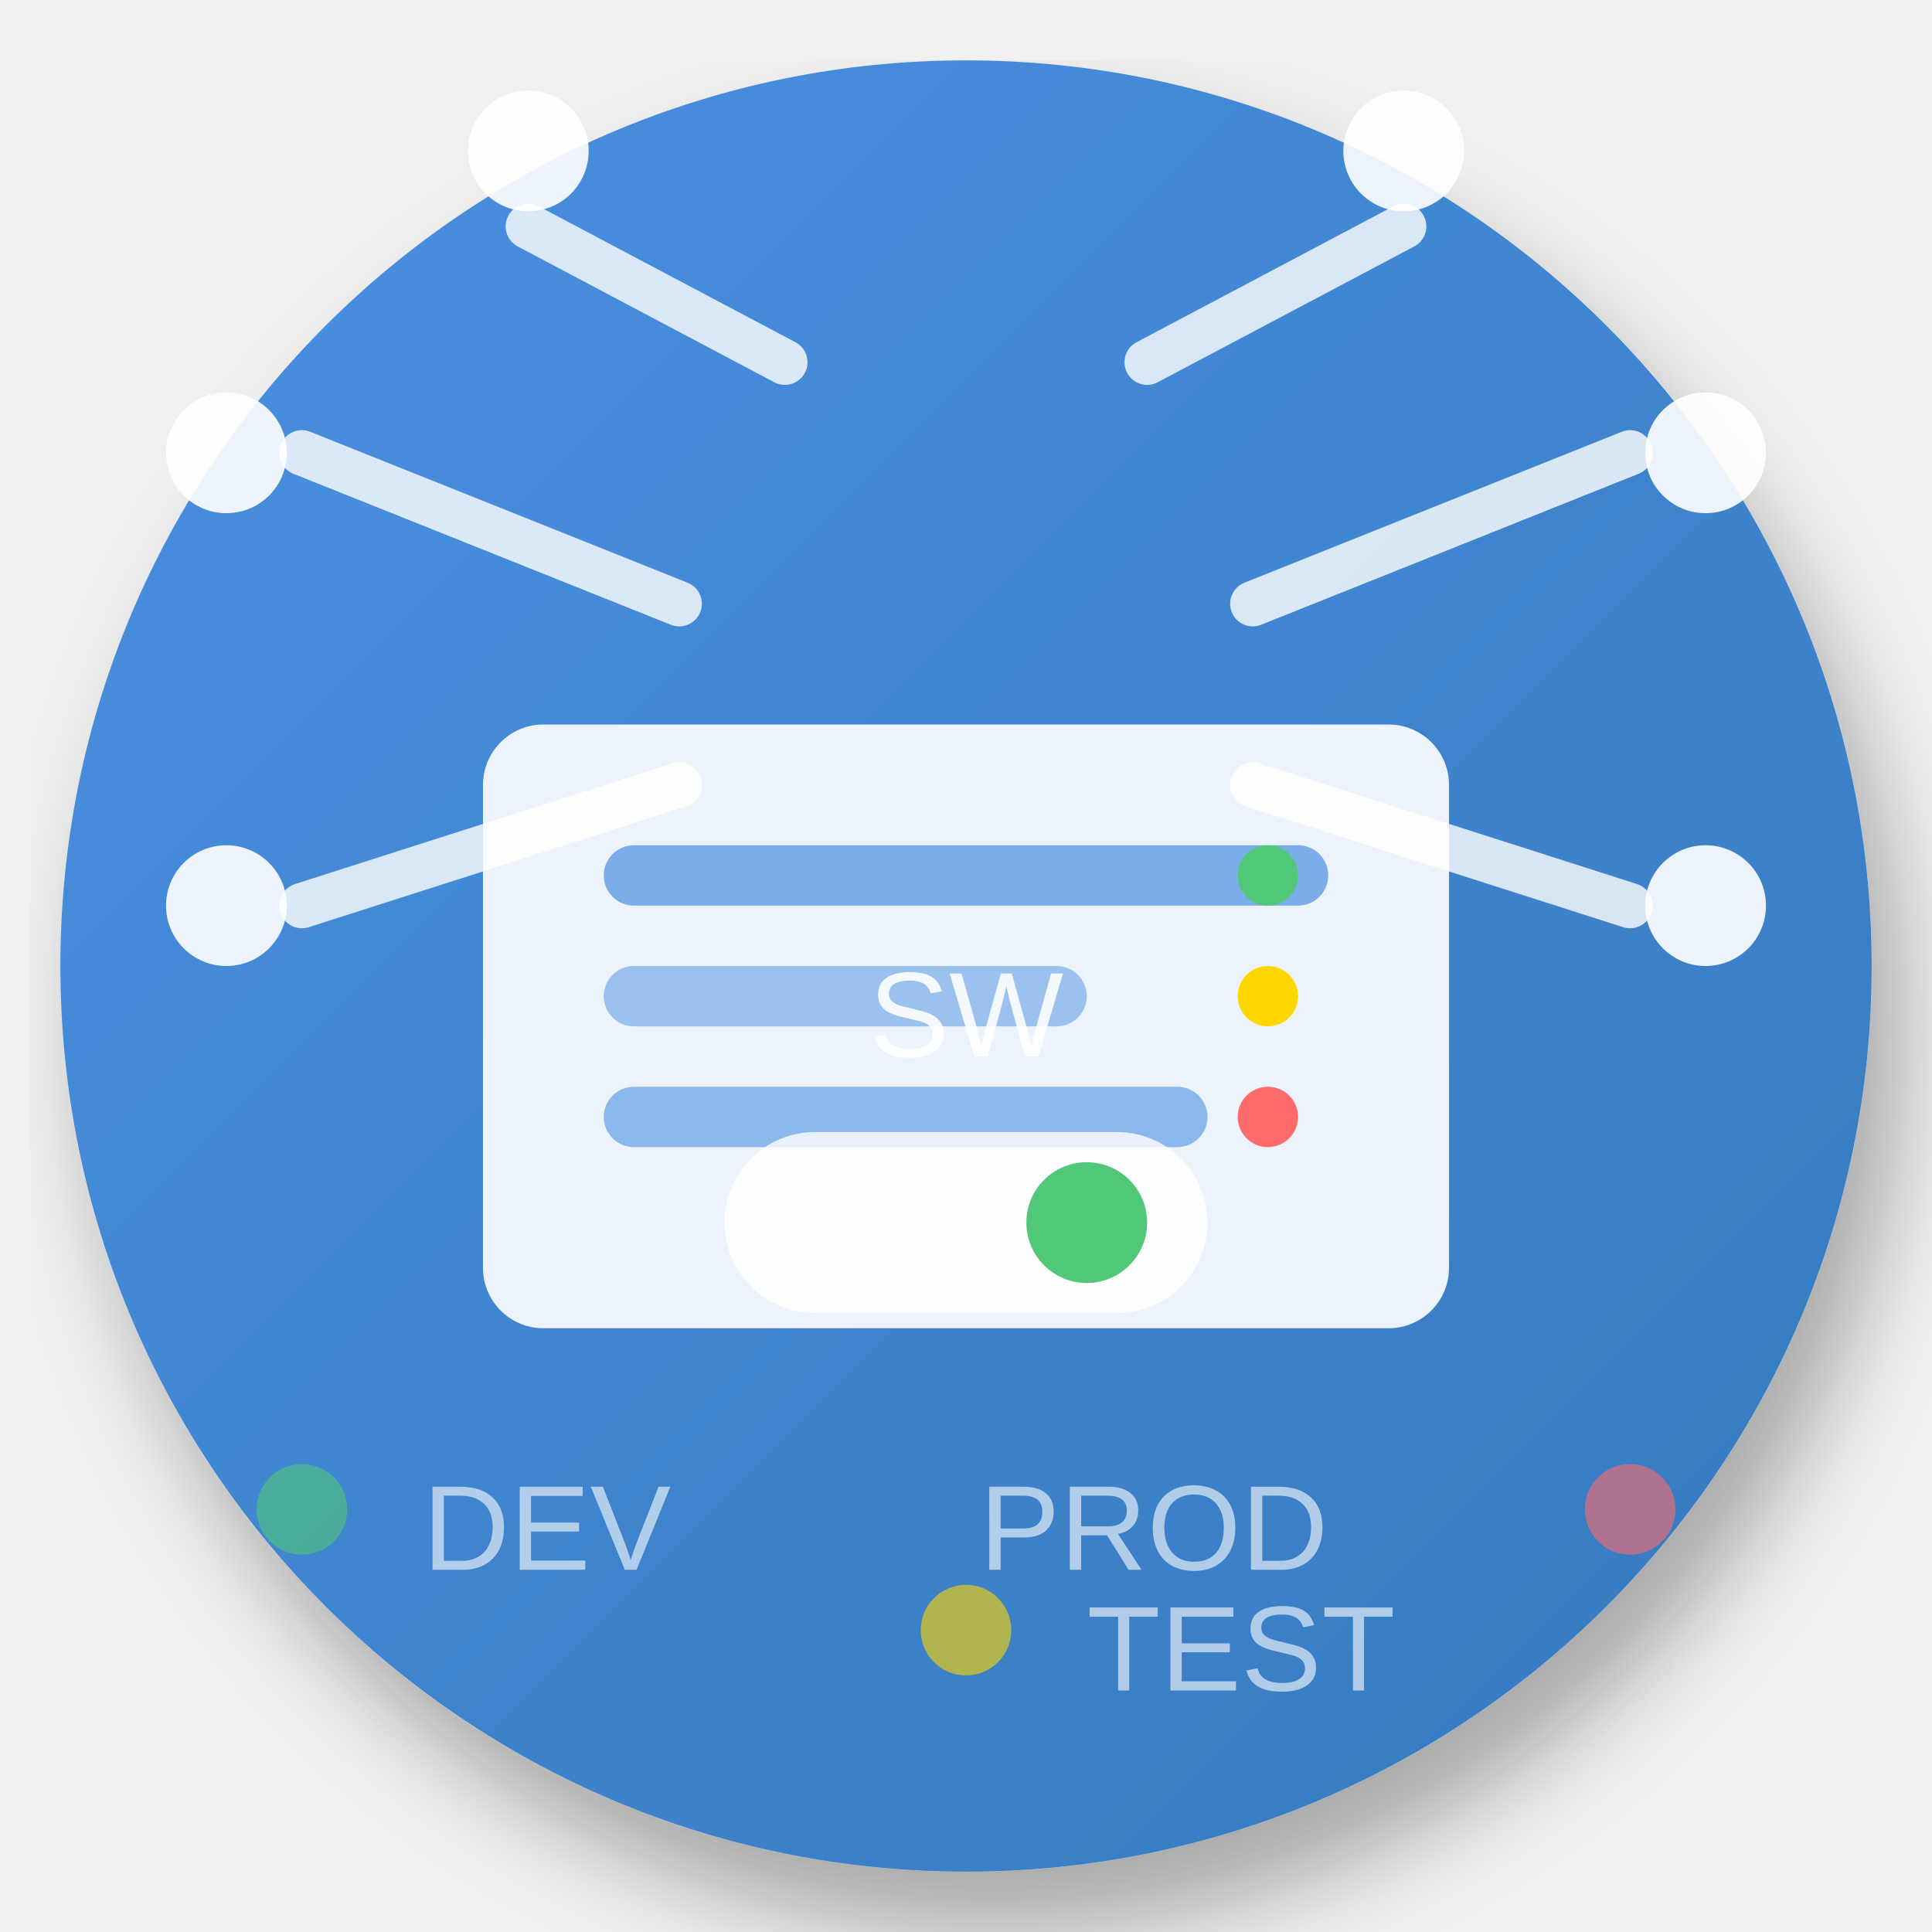
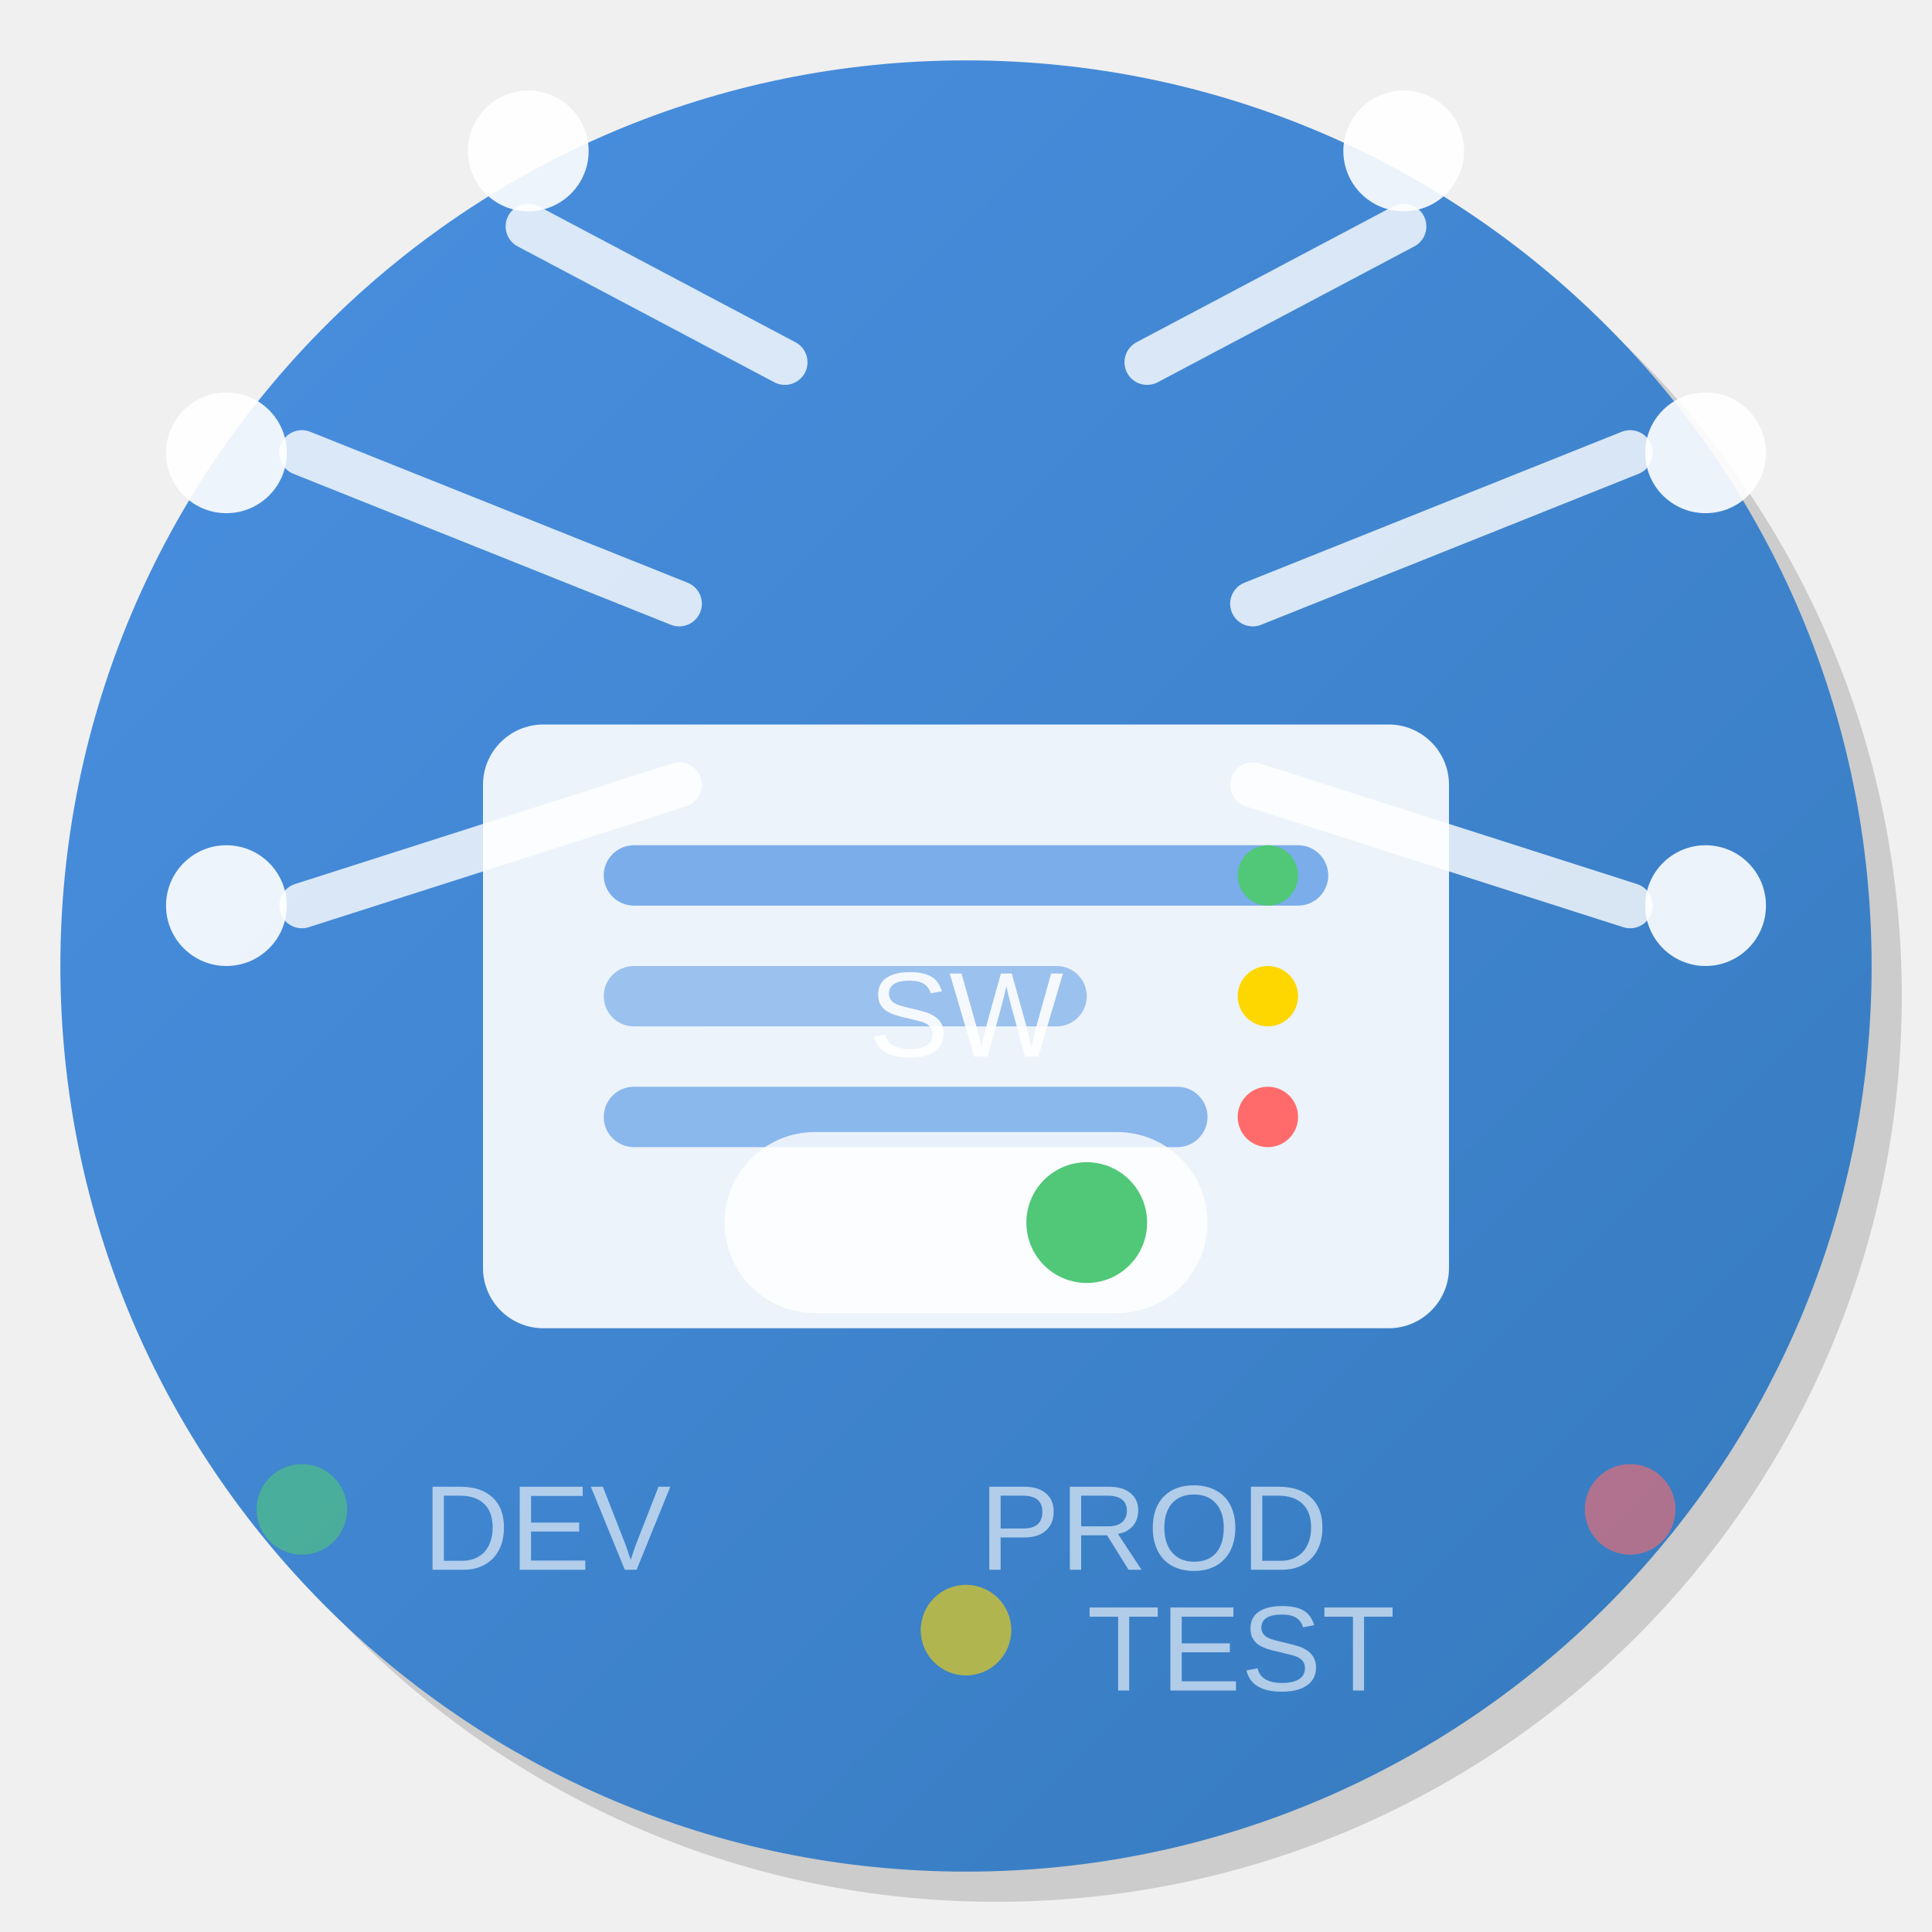
<svg xmlns="http://www.w3.org/2000/svg" width="128" height="128" viewBox="0 0 128 128">
  <defs>
    <linearGradient id="bgGradient" x1="0%" y1="0%" x2="100%" y2="100%">
      <stop offset="0%" style="stop-color:#4A90E2;stop-opacity:1" />
      <stop offset="100%" style="stop-color:#357ABD;stop-opacity:1" />
    </linearGradient>
-     <filter id="shadow" x="-20%" y="-20%" width="140%" height="140%">
-       <feDropShadow dx="2" dy="4" stdDeviation="3" flood-color="rgba(0,0,0,0.3)" />
-     </filter>
  </defs>
-   <circle cx="64" cy="64" r="60" fill="url(#bgGradient)" filter="url(#shadow)" />
+   <circle cx="66" cy="66" r="60" fill="#000000" opacity="0.15" />
+   <circle cx="64" cy="64" r="60" fill="url(#bgGradient)" />
  <g transform="translate(32, 28)">
    <rect x="0" y="20" width="64" height="40" rx="4" fill="#FFFFFF" opacity="0.9" />
    <rect x="8" y="28" width="48" height="4" rx="2" fill="#4A90E2" opacity="0.7" />
    <rect x="8" y="36" width="32" height="4" rx="2" fill="#4A90E2" opacity="0.5" />
    <rect x="8" y="44" width="40" height="4" rx="2" fill="#4A90E2" opacity="0.6" />
    <circle cx="52" cy="30" r="2" fill="#50C878" />
    <circle cx="52" cy="38" r="2" fill="#FFD700" />
    <circle cx="52" cy="46" r="2" fill="#FF6B6B" />
  </g>
  <g stroke="#FFFFFF" stroke-width="3" stroke-linecap="round" opacity="0.8">
    <line x1="20" y1="30" x2="45" y2="40" />
    <line x1="20" y1="60" x2="45" y2="52" />
    <line x1="108" y1="30" x2="83" y2="40" />
    <line x1="108" y1="60" x2="83" y2="52" />
    <line x1="35" y1="15" x2="52" y2="24" />
    <line x1="93" y1="15" x2="76" y2="24" />
  </g>
  <g fill="#FFFFFF" opacity="0.9">
    <circle cx="15" cy="30" r="4" />
    <circle cx="15" cy="60" r="4" />
    <circle cx="113" cy="30" r="4" />
    <circle cx="113" cy="60" r="4" />
    <circle cx="35" cy="10" r="4" />
    <circle cx="93" cy="10" r="4" />
  </g>
  <g transform="translate(48, 75)">
    <rect x="0" y="0" width="32" height="12" rx="6" fill="#FFFFFF" opacity="0.8" />
    <circle cx="24" cy="6" r="4" fill="#50C878" />
    <text x="16" y="-5" font-family="Arial, sans-serif" font-size="8" fill="#FFFFFF" text-anchor="middle" opacity="0.9">SW</text>
  </g>
  <g fill="#FFFFFF" opacity="0.6">
    <circle cx="20" cy="100" r="3" fill="#50C878" />
    <text x="28" y="104" font-family="Arial, sans-serif" font-size="8" fill="#FFFFFF">DEV</text>
    <circle cx="64" cy="108" r="3" fill="#FFD700" />
    <text x="72" y="112" font-family="Arial, sans-serif" font-size="8" fill="#FFFFFF">TEST</text>
    <circle cx="108" cy="100" r="3" fill="#FF6B6B" />
    <text x="88" y="104" font-family="Arial, sans-serif" font-size="8" fill="#FFFFFF" text-anchor="end">PROD</text>
  </g>
</svg>
